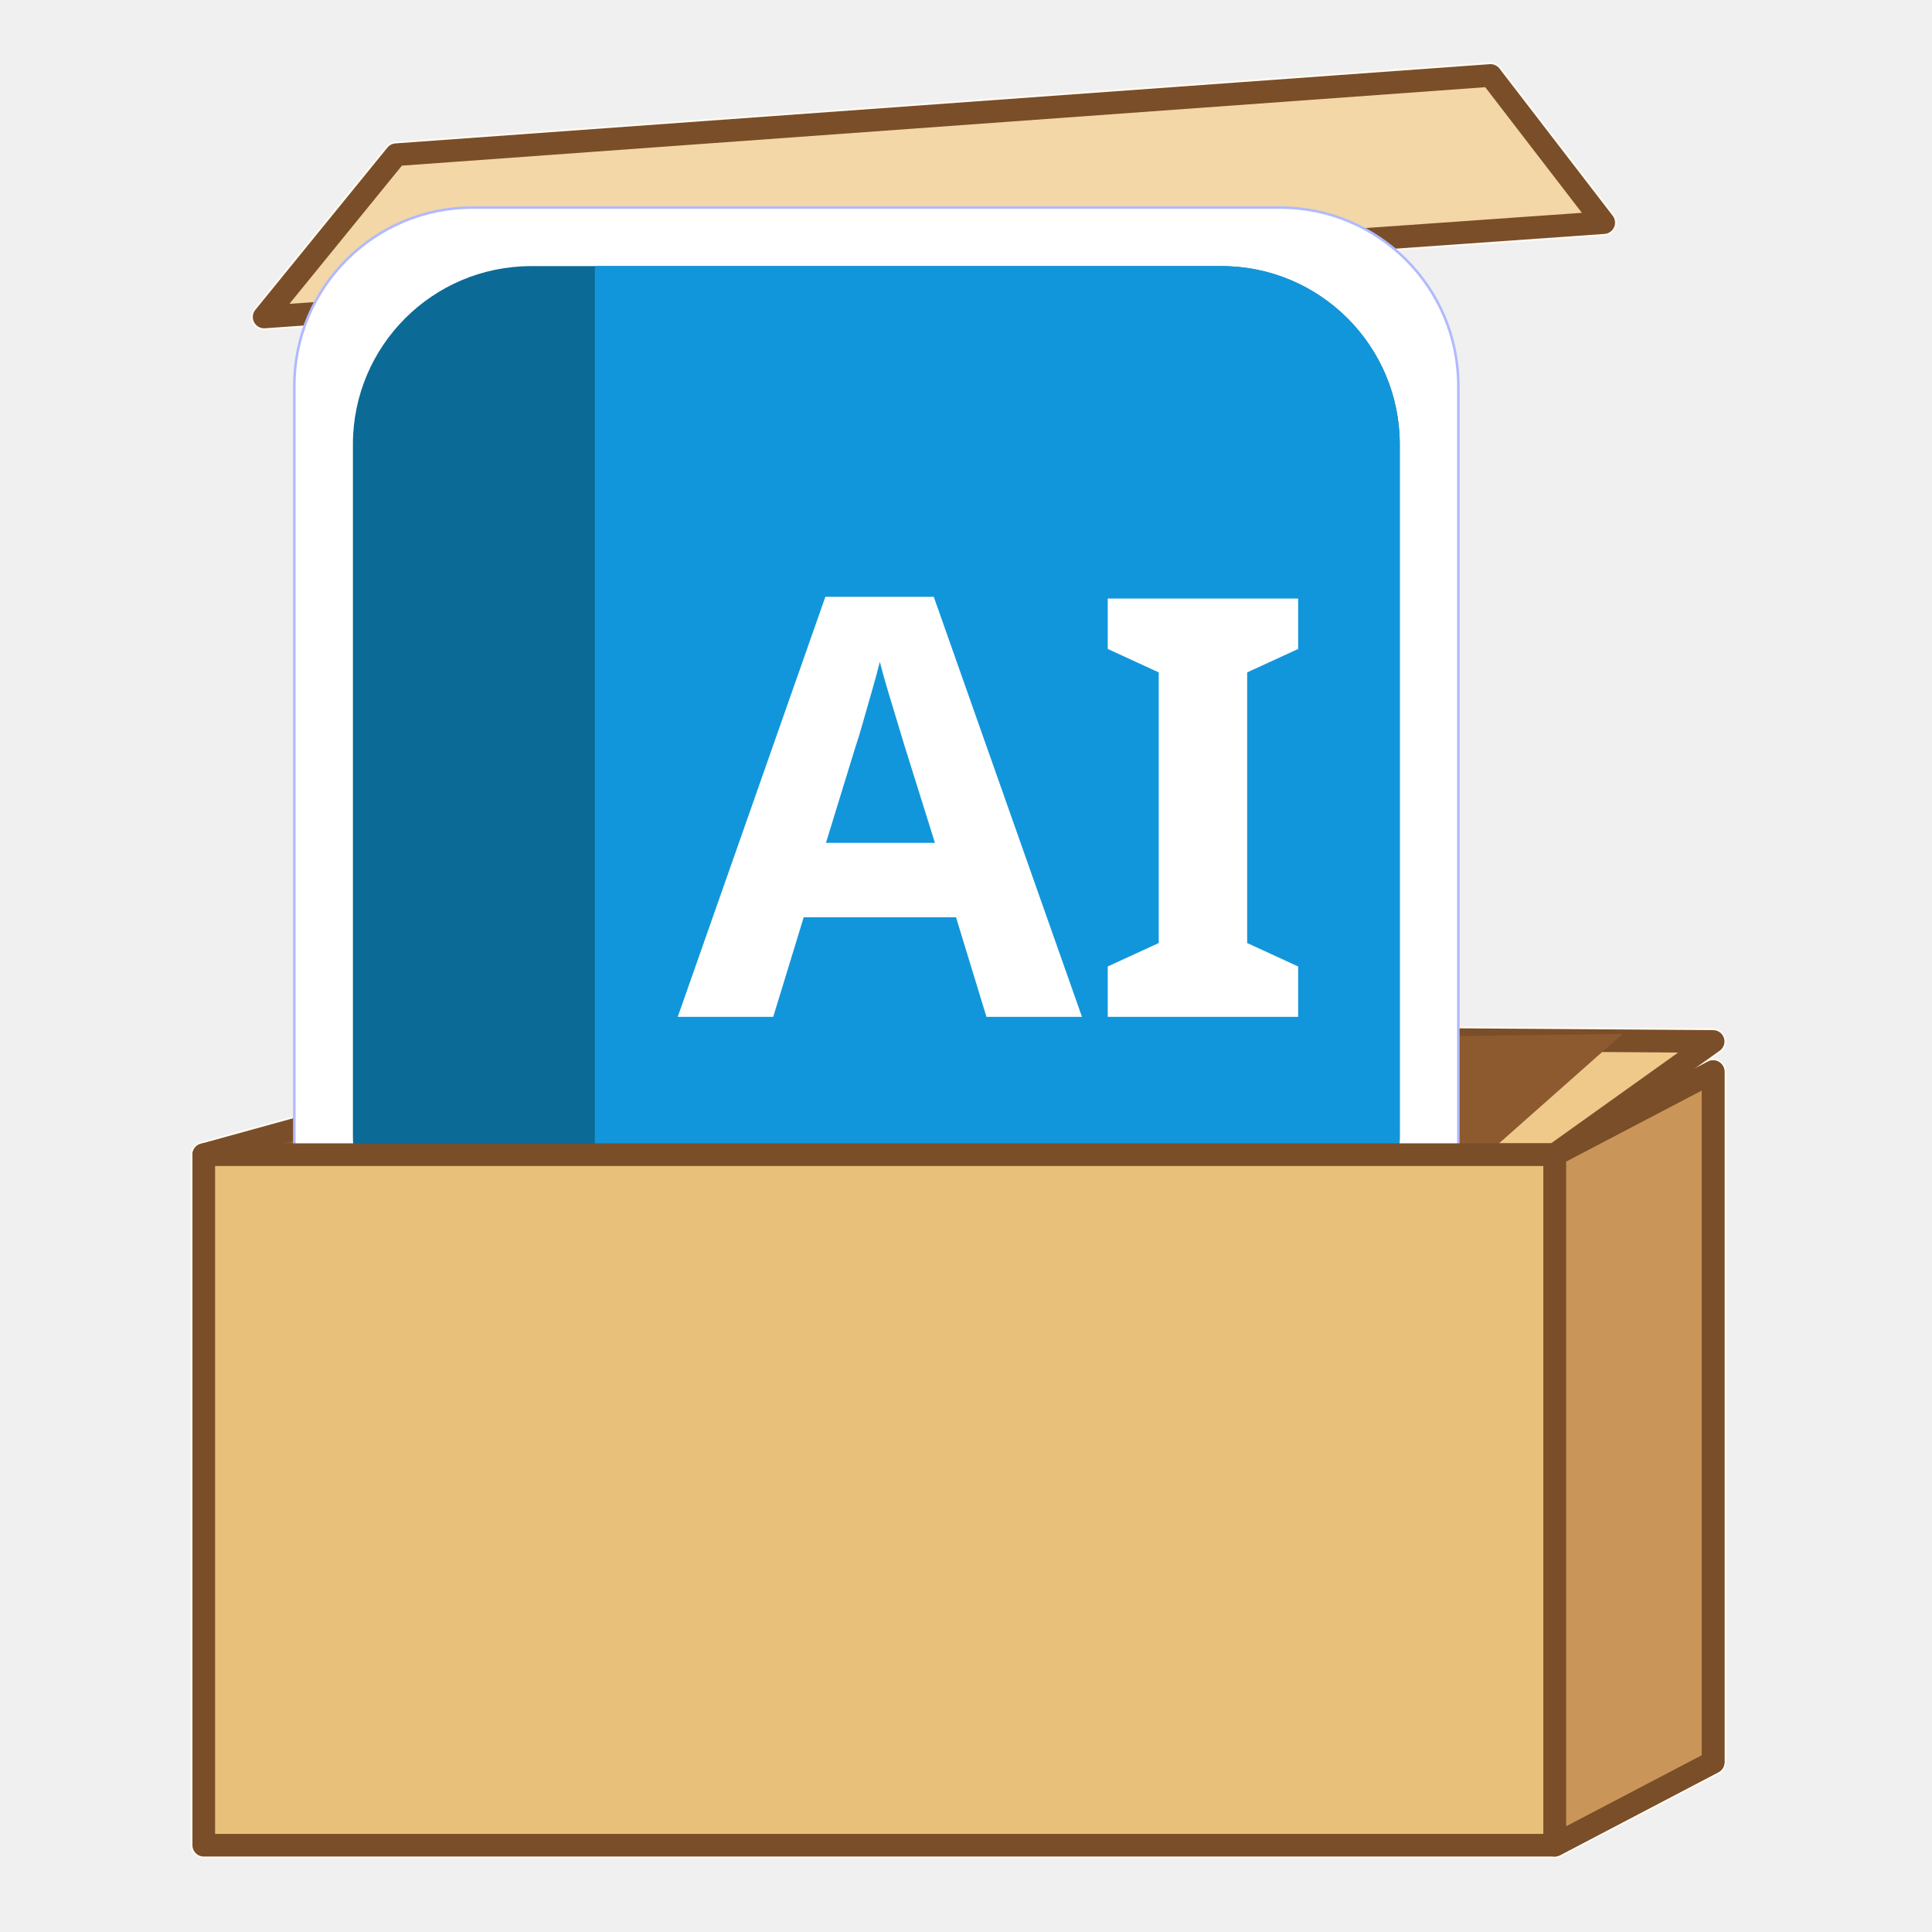
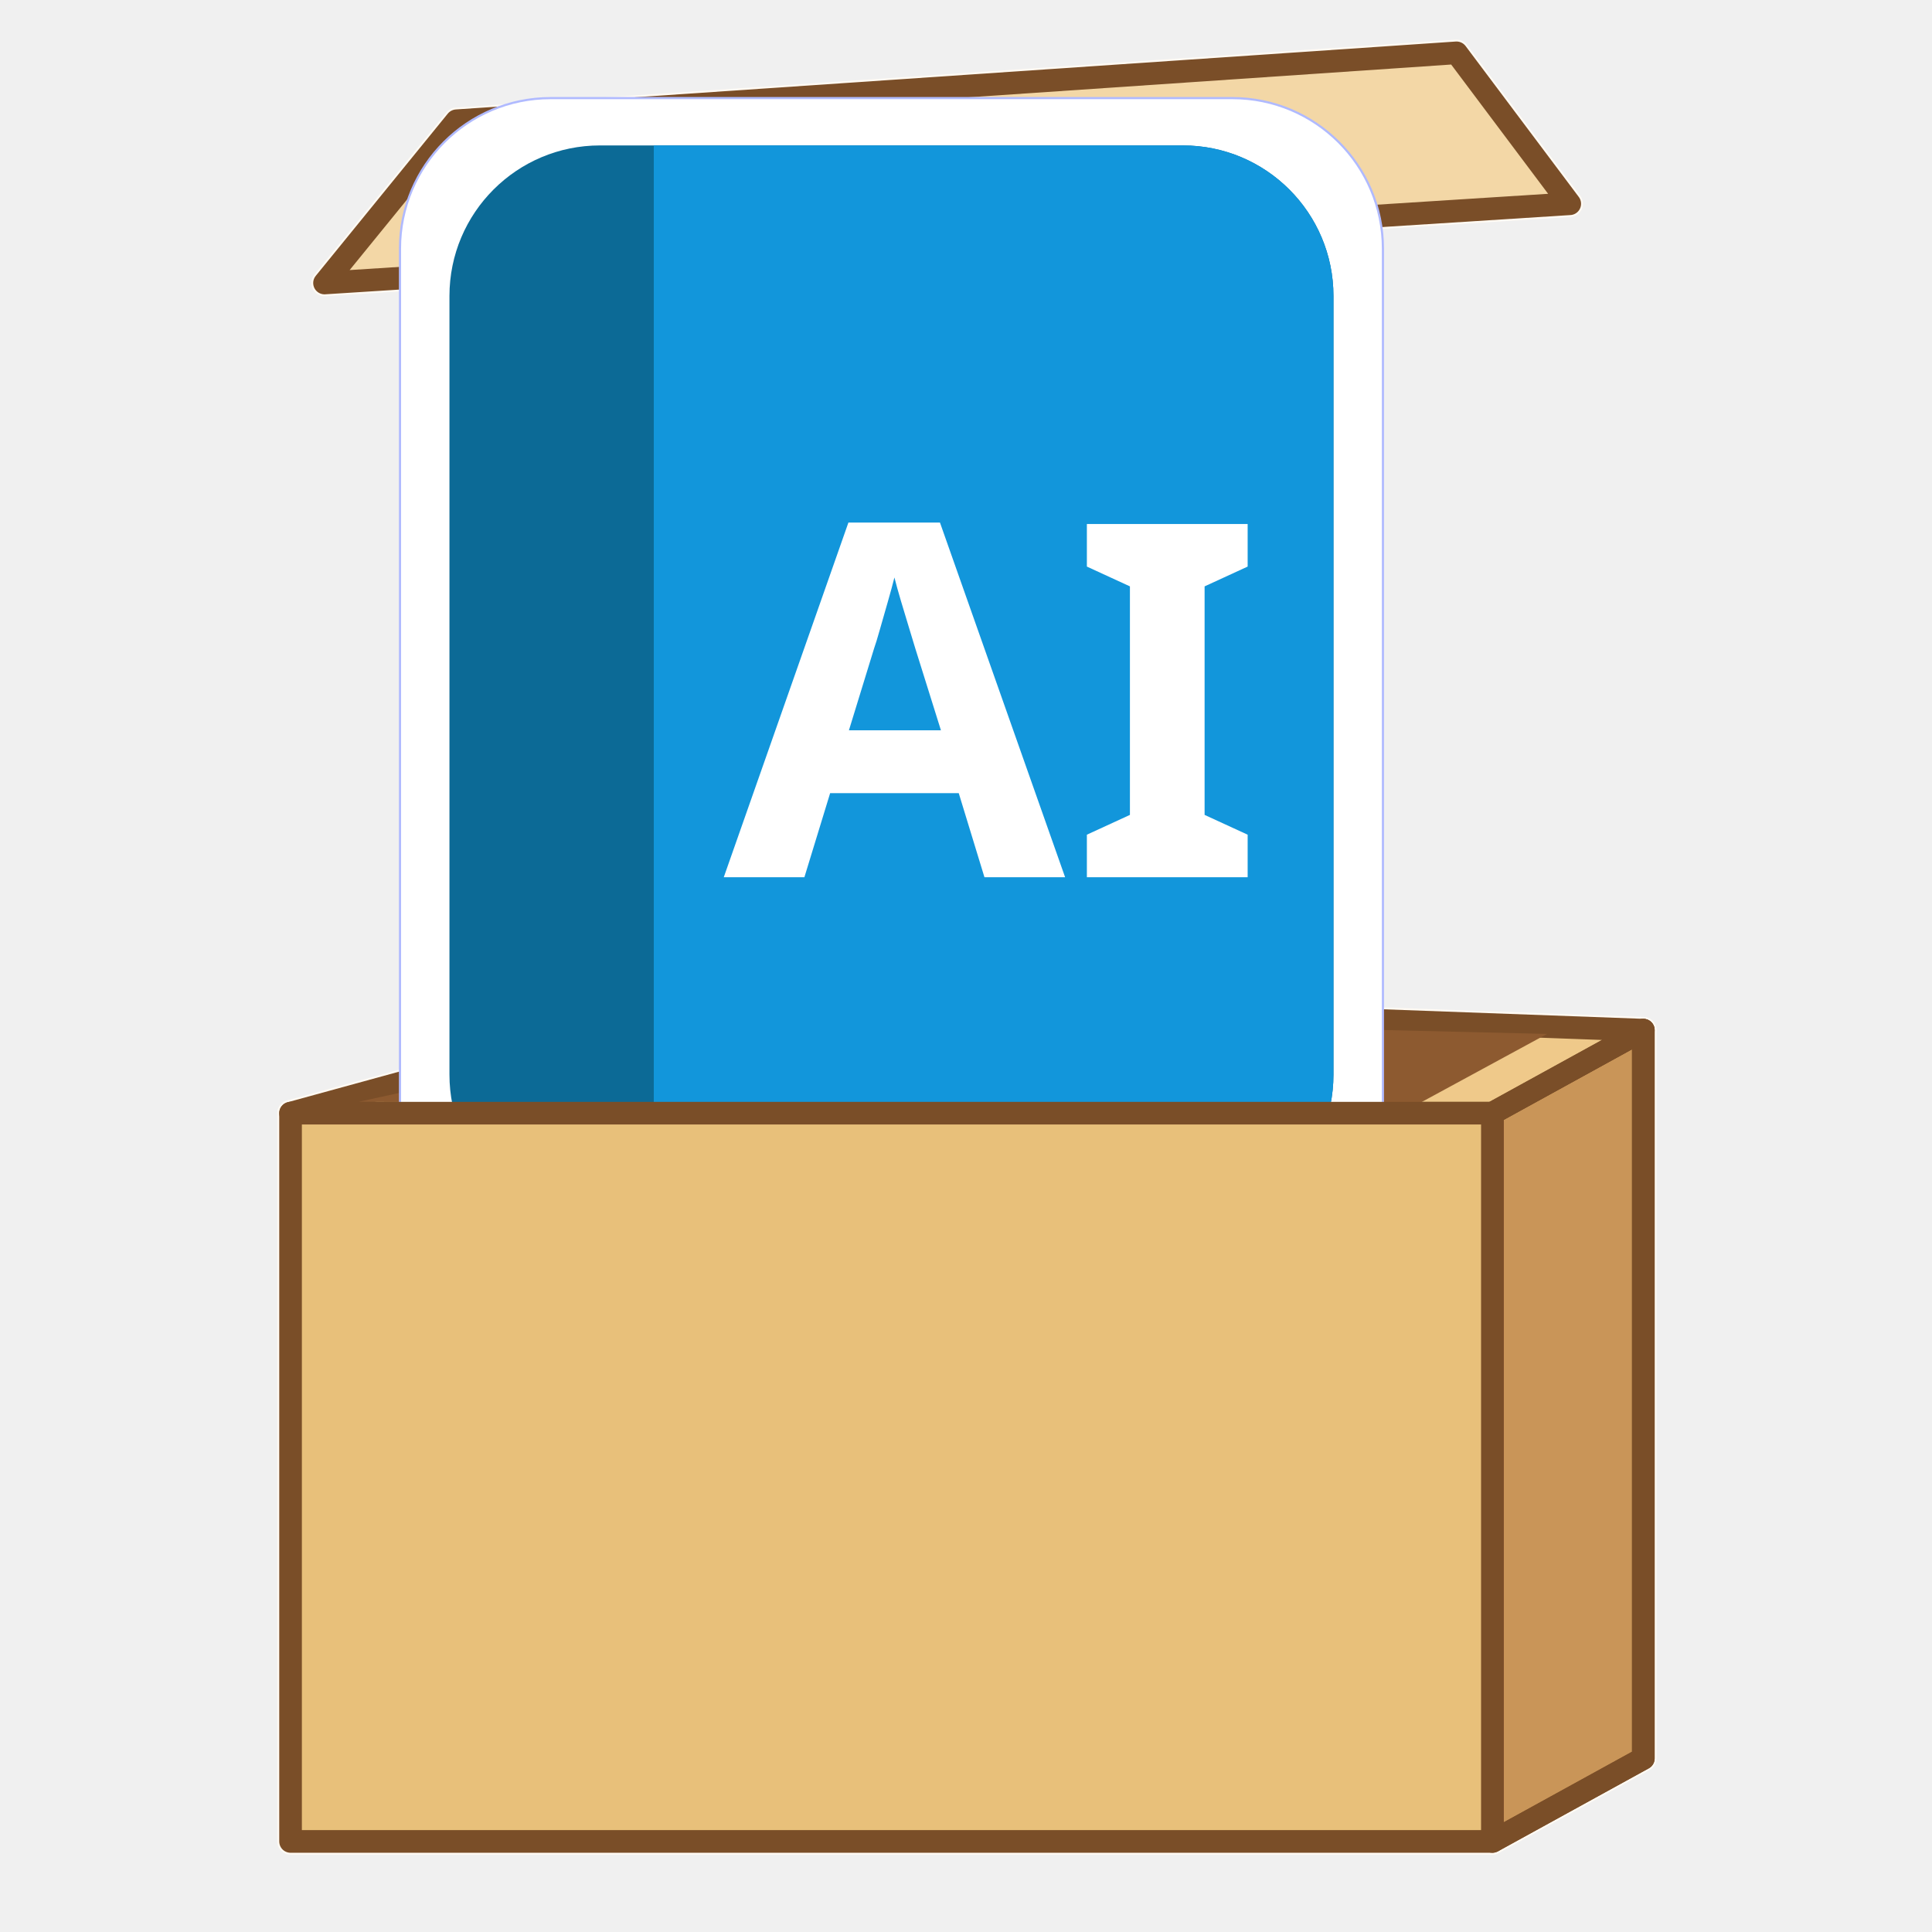
<svg xmlns="http://www.w3.org/2000/svg" viewBox="0 0 1024 1024">
  <g fill="#fffaf3" stroke="#fffaf3" stroke-width="14" stroke-linejoin="round">
-     <path d="M140 168 L850 118 L790 40 L210 82 Z" />
-     <path d="M108 612 H824 V978 H108 Z" />
-     <path d="M824 612 L908 568 L908 934 L824 978 Z" />
-     <path d="M108 612 L340 548 L908 552 L824 612 Z" />
+     <path d="M172 150 L832 108 L772 28 L242 64 Z" />
+     <path d="M154 590 H791 V976 H154 Z" />
+     <path d="M791 590 L871 546 L871 932 L791 976 Z" />
+     <path d="M154 590 L380 528 L871 546 L791 590 Z" />
  </g>
-   <path d="M140 168 L850 118 L790 40 L210 82 Z" fill="#f3d7a6" stroke="#7a4e28" stroke-width="12" stroke-linejoin="round" />
-   <path d="M824 612 L908 568 L908 934 L824 978 Z" fill="#c99558" stroke="#7a4e28" stroke-width="12" stroke-linejoin="round" />
-   <path d="M108 612 L340 548 L908 552 L824 612 Z" fill="#efc98a" stroke="#7a4e28" stroke-width="12" stroke-linejoin="round" />
-   <path d="M145 608 L300 555 L860 548 L790 610 Z" fill="#8d5a30" />
-   <g transform="translate(118.2 72.2) scale(1.35)">
-     <path d="M 415 28 C 453.66 28 485 59.34 485 98 C 485 98 485 415 485 415 C 485 453.66 453.66 485 415 485 C 415 485 98 485 98 485 C 59.34 485 28 453.66 28 415 C 28 415 28 98 28 98 C 28 59.34 59.34 28 98 28 C 98 28 415 28 415 28 Z" fill="#FFFFFF" stroke="#B0BAFF" stroke-width="1" />
-     <path d="M 392 51 C 430.66 51 462 82.34 462 121 C 462 121 462 392 462 392 C 462 430.66 430.66 462 392 462 C 392 462 121 462 121 462 C 82.34 462 51 430.66 51 392 C 51 392 51 121 51 121 C 51 82.34 82.34 51 121 51 C 121 51 392 51 392 51 Z" fill="#0C6A96" />
-     <path d="M 392 51 C 430.66 51 462 82.34 462 121 C 462 121 462 392 462 392 C 462 430.66 430.66 462 392 462 C 392 462 146 462 146 462 L 146 51 L 392 51 Z" fill="#1296DB" />
-     <text x="304" y="256.5" text-anchor="middle" dominant-baseline="central" font-family="HarmonyOS Sans SC" font-weight="700" font-size="230" fill="#FFFFFF" letter-spacing="2.76">AI</text>
+   <path d="M172 150 L832 108 L772 28 L242 64 Z" fill="#f3d7a6" stroke="#7a4e28" stroke-width="12" stroke-linejoin="round" />
+   <path d="M791 590 L871 546 L871 932 L791 976 Z" fill="#c99558" stroke="#7a4e28" stroke-width="12" stroke-linejoin="round" />
+   <path d="M154 590 L380 528 L871 546 L791 590 Z" fill="#efc98a" stroke="#7a4e28" stroke-width="12" stroke-linejoin="round" />
+   <path d="M190 584 L400 538 L820 548 L750 586 Z" fill="#8d5a30" />
+   <g transform="translate(180.08 21.22) scale(1.14)">
+     <path d="M 415 27 C 453.66 27 485 58.34 485 97 C 485 97 485 503 485 503 C 485 541.66 453.66 573 415 573 C 415 573 98 573 98 573 C 59.34 573 28 541.66 28 503 C 28 503 28 97 28 97 C 28 58.34 59.34 27 98 27 C 98 27 415 27 415 27 Z" fill="#FFFFFF" stroke="#B0BAFF" stroke-width="1" />
+     <path d="M 392 49 C 430.66 49 462 80.34 462 119 C 462 119 462 481 462 481 C 462 519.66 430.66 551 392 551 C 392 551 121 551 121 551 C 82.34 551 51 519.66 51 481 C 51 481 51 119 51 119 C 51 80.34 82.34 49 121 49 C 121 49 392 49 392 49 Z" fill="#0C6A96" />
+     <path d="M 392 49 C 430.66 49 462 80.34 462 119 C 462 119 462 481 462 481 C 462 519.66 430.66 551 392 551 C 392 551 146 551 146 551 L 146 49 L 392 49 Z" fill="#1296DB" />
+     <text x="304" y="300" text-anchor="middle" dominant-baseline="central" font-family="HarmonyOS Sans SC" font-weight="700" font-size="230" fill="#FFFFFF" letter-spacing="2.76">AI</text>
  </g>
-   <path d="M108 612 H824 V978 H108 Z" fill="#e8c07a" />
-   <path d="M108 612 H824" fill="none" stroke="#f6e2bc" stroke-width="10" stroke-linecap="round" />
-   <path d="M108 612 H824 V978 H108 Z" fill="none" stroke="#7a4e28" stroke-width="12" stroke-linejoin="round" />
-   <path d="M824 612 L908 568 L908 934 L824 978" fill="none" stroke="#7a4e28" stroke-width="12" stroke-linejoin="round" />
+   <path d="M154 590 H791 V976 H154 Z" fill="#e8c07a" />
+   <path d="M154 590 H791" fill="none" stroke="#f6e2bc" stroke-width="10" stroke-linecap="round" />
+   <path d="M154 590 H791 V976 H154 Z" fill="none" stroke="#7a4e28" stroke-width="12" stroke-linejoin="round" />
+   <path d="M791 590 L871 546 L871 932 L791 976" fill="none" stroke="#7a4e28" stroke-width="12" stroke-linejoin="round" />
</svg>
